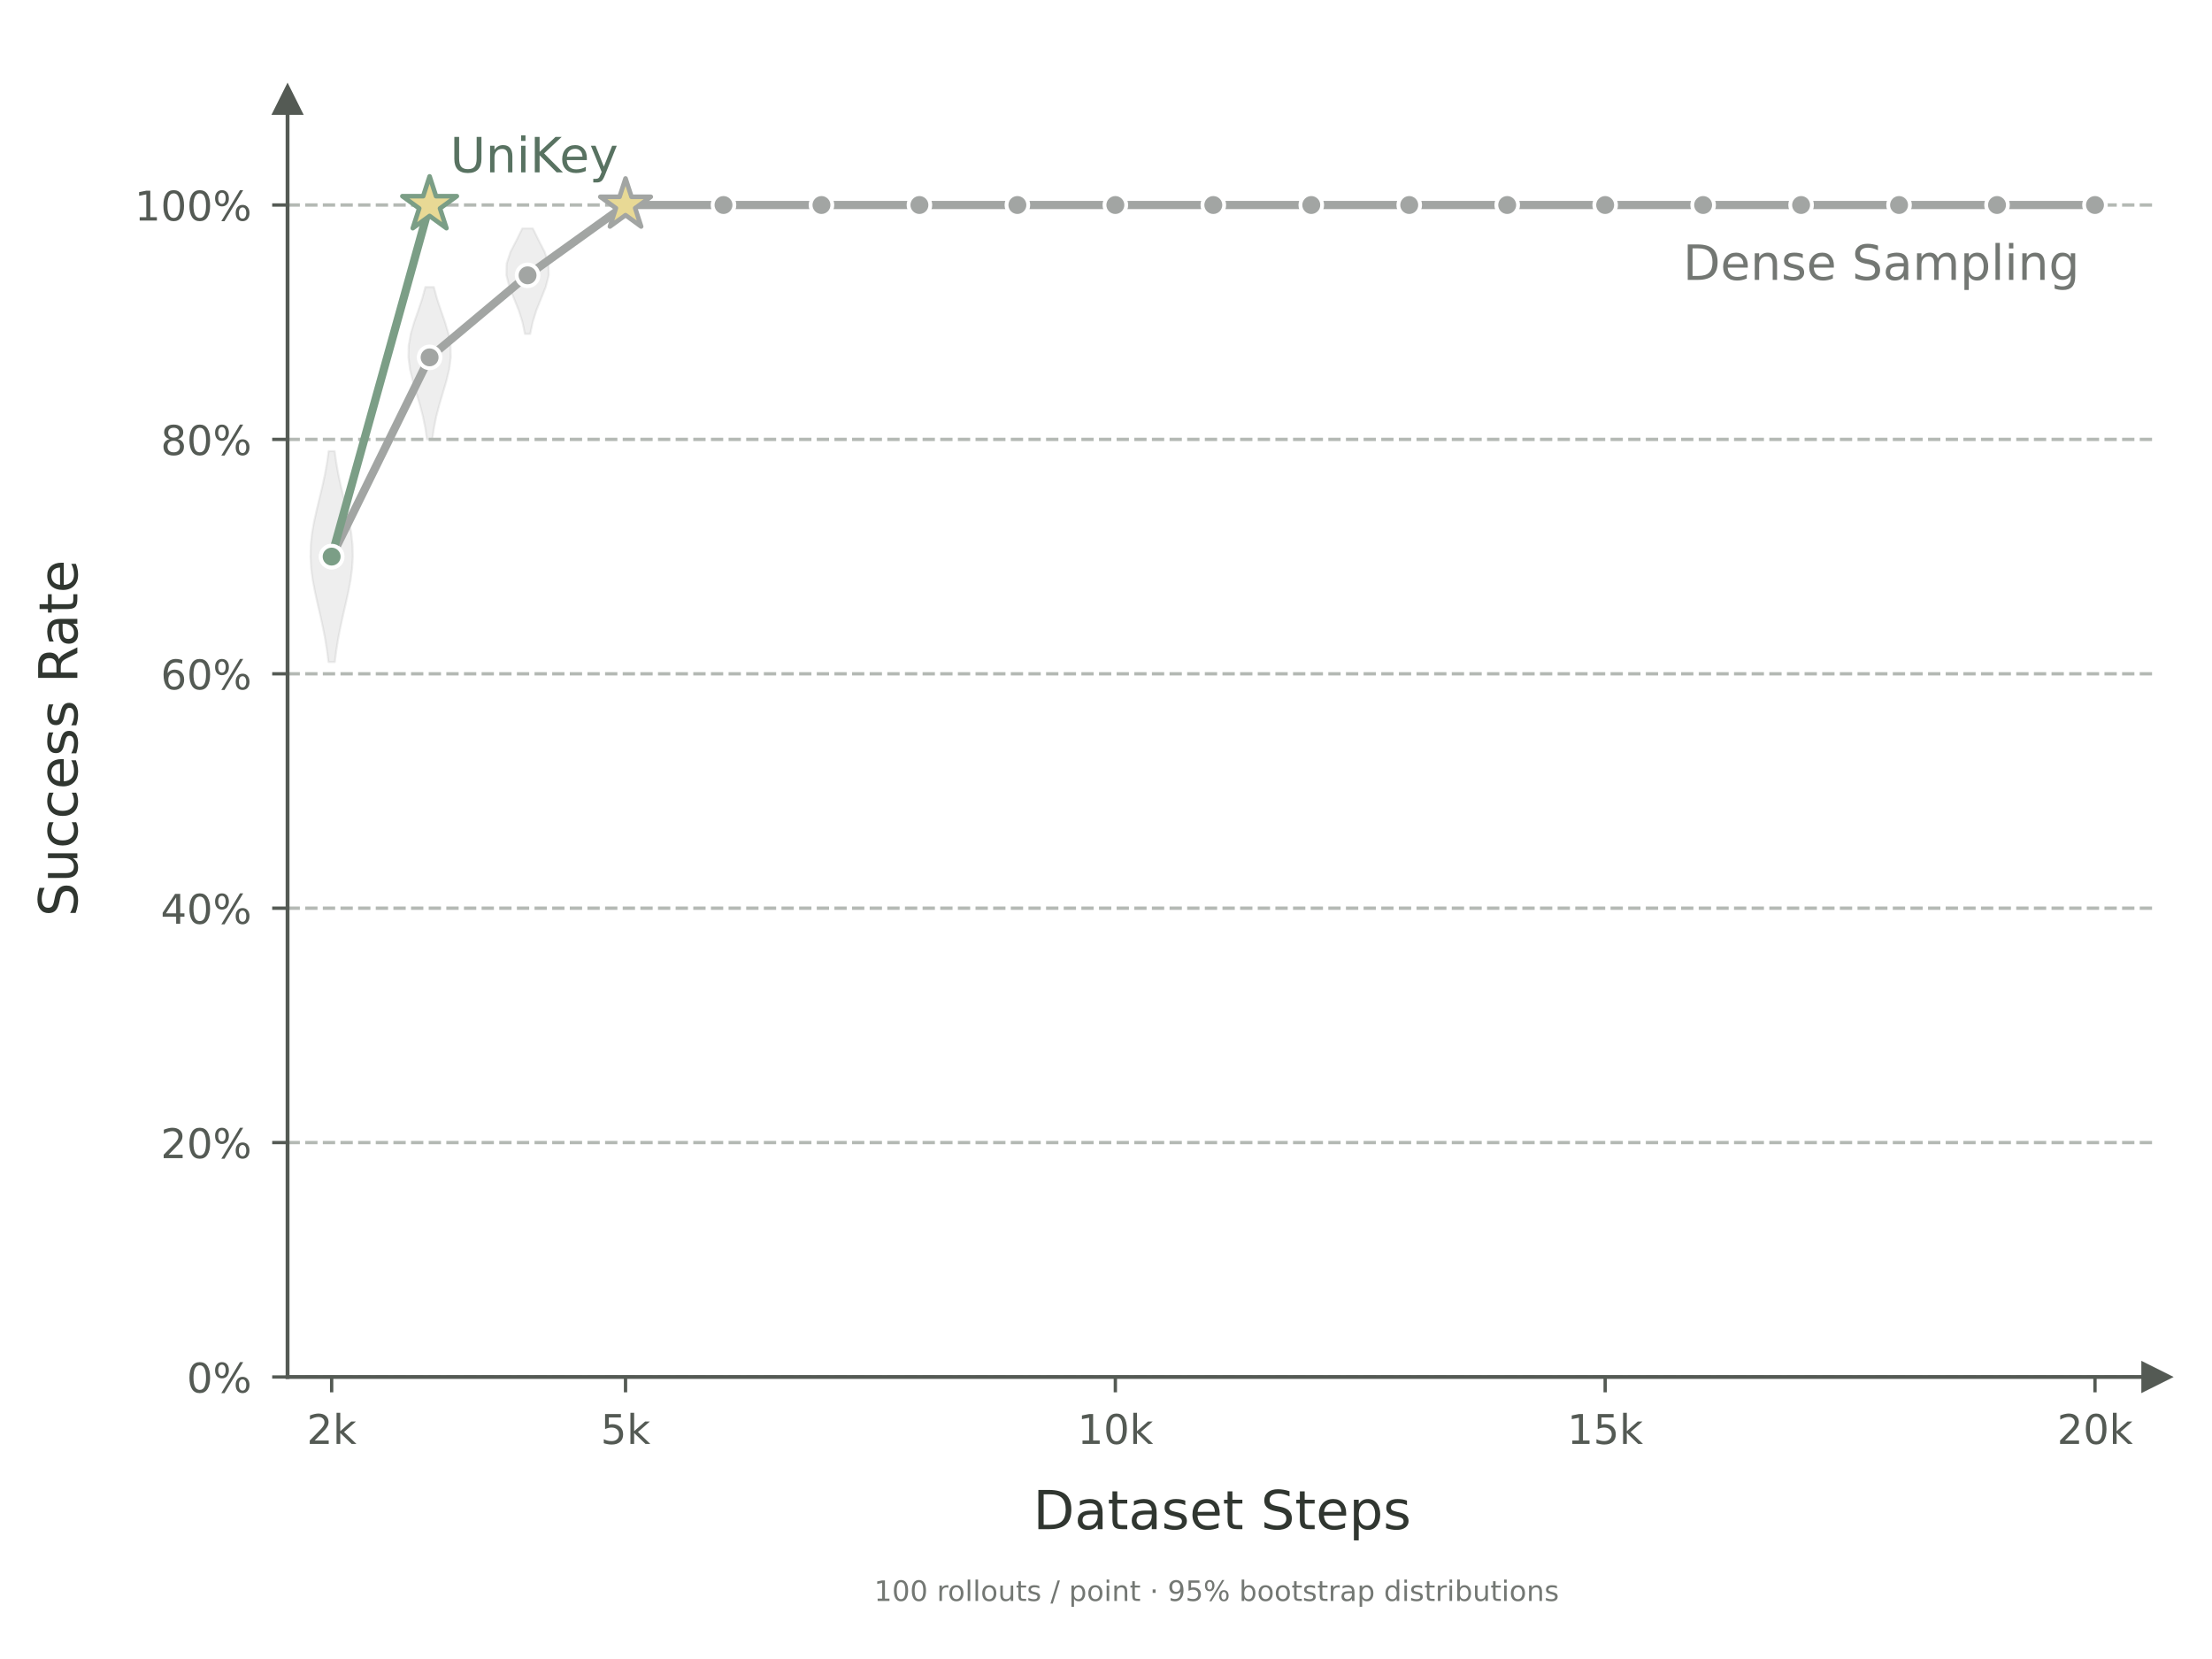
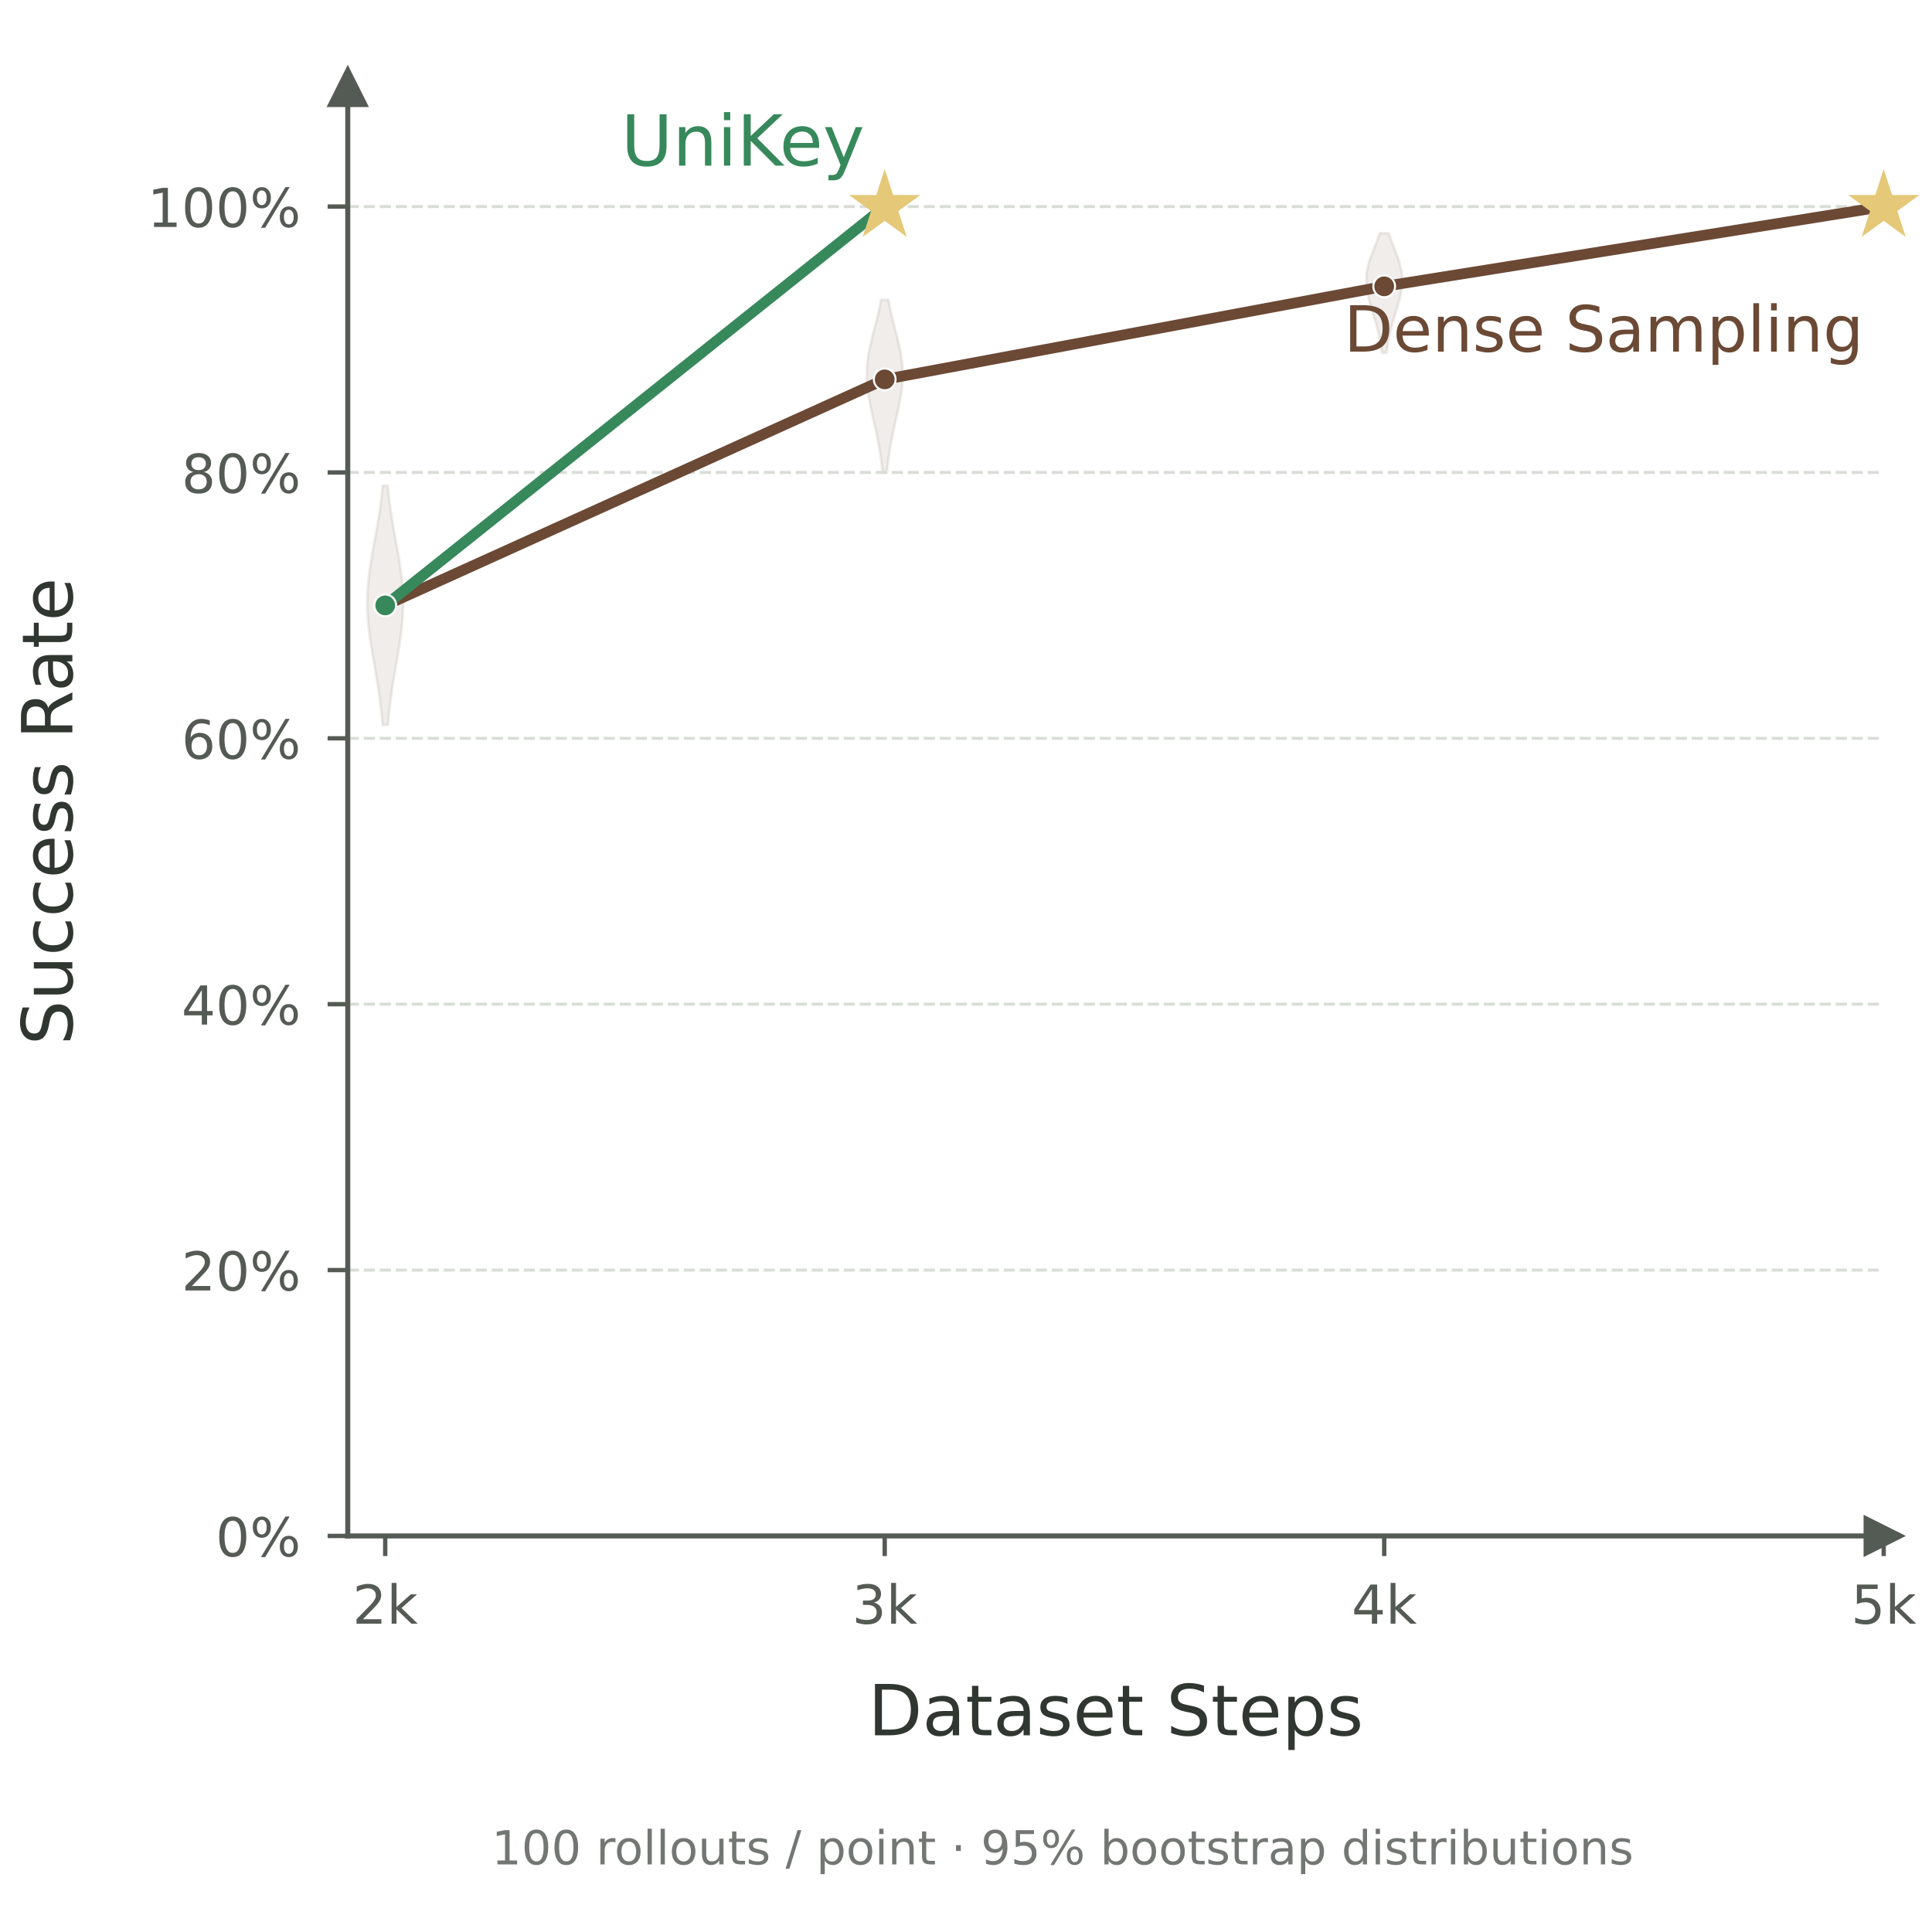
- <svg xmlns="http://www.w3.org/2000/svg" xmlns:xlink="http://www.w3.org/1999/xlink" width="864pt" height="648pt" viewBox="0 0 864 648" version="1.1">
+ <svg xmlns="http://www.w3.org/2000/svg" xmlns:xlink="http://www.w3.org/1999/xlink" width="576pt" height="576pt" viewBox="0 0 576 576" version="1.1">
  <defs>
    <style type="text/css">*{stroke-linejoin: round; stroke-linecap: butt}</style>
  </defs>
  <g id="figure_1">
    <g id="patch_1">
-       <path d="M 0 648 L 864 648 L 864 0 L 0 0 z " style="fill: #ffffff" />
+       <path d="M 0 576 L 576 576 L 576 0 L 0 0 z " style="fill: #ffffff" />
    </g>
    <g id="axes_1">
      <g id="patch_2">
-         <path d="M 112.32 537.84 L 842.4 537.84 L 842.4 38.88 L 112.32 38.88 z " style="fill: #ffffff" />
+         <path d="M 103.68 457.92 L 561.6 457.92 L 561.6 25.92 L 103.68 25.92 z " style="fill: #ffffff" />
      </g>
      <g id="PolyCollection_1">
        <defs>
-           <path id="m8a6a3e41af" d="M 129.539 -389.394 L 129.539 -389.394 L 128.302 -389.394 L 127.723 -393.972 L 126.983 -398.55 L 126.091 -403.127 L 125.084 -407.705 L 124.026 -412.283 L 123.011 -416.86 L 122.147 -421.438 L 121.54 -426.015 L 121.274 -430.593 L 121.39 -435.171 L 121.881 -439.748 L 122.685 -444.326 L 123.704 -448.903 L 124.819 -453.481 L 125.916 -458.059 L 126.904 -462.636 L 127.726 -467.214 L 128.361 -471.792 L 129.539 -471.792 L 129.539 -471.792 L 129.539 -471.792 L 130.717 -471.792 L 131.352 -467.214 L 132.174 -462.636 L 133.162 -458.059 L 134.259 -453.481 L 135.374 -448.903 L 136.393 -444.326 L 137.197 -439.748 L 137.688 -435.171 L 137.804 -430.593 L 137.537 -426.015 L 136.93 -421.438 L 136.066 -416.86 L 135.052 -412.283 L 133.994 -407.705 L 132.986 -403.127 L 132.095 -398.55 L 131.355 -393.972 L 130.776 -389.394 L 129.539 -389.394 z " style="stroke: #a2a5a3; stroke-opacity: 0.18; stroke-width: 0.8" />
-         </defs>
-         <g clip-path="url(#pa474a88e09)">
-           <use xlink:href="#m8a6a3e41af" x="0" y="648" style="fill: #a2a5a3; fill-opacity: 0.18; stroke: #a2a5a3; stroke-opacity: 0.18; stroke-width: 0.8" />
+           <path id="mf8cc47321a" d="M 114.849 -359.841 L 114.849 -359.841 L 114.046 -359.841 L 113.671 -363.805 L 113.191 -367.768 L 112.613 -371.731 L 111.959 -375.695 L 111.273 -379.658 L 110.615 -383.621 L 110.054 -387.585 L 109.661 -391.548 L 109.488 -395.511 L 109.563 -399.474 L 109.881 -403.438 L 110.403 -407.401 L 111.064 -411.364 L 111.787 -415.328 L 112.499 -419.291 L 113.14 -423.254 L 113.673 -427.218 L 114.085 -431.181 L 114.849 -431.181 L 114.849 -431.181 L 114.849 -431.181 L 115.613 -431.181 L 116.025 -427.218 L 116.558 -423.254 L 117.199 -419.291 L 117.91 -415.328 L 118.634 -411.364 L 119.294 -407.401 L 119.816 -403.438 L 120.134 -399.474 L 120.21 -395.511 L 120.037 -391.548 L 119.643 -387.585 L 119.083 -383.621 L 118.425 -379.658 L 117.739 -375.695 L 117.085 -371.731 L 116.506 -367.768 L 116.027 -363.805 L 115.651 -359.841 L 114.849 -359.841 z " style="stroke: #6b4935; stroke-opacity: 0.1; stroke-width: 0.8" />
+         </defs>
+         <g clip-path="url(#p6265ea78ed)">
+           <use xlink:href="#mf8cc47321a" x="0" y="576" style="fill: #6b4935; fill-opacity: 0.1; stroke: #6b4935; stroke-opacity: 0.1; stroke-width: 0.8" />
        </g>
      </g>
      <g id="PolyCollection_2">
        <defs>
-           <path id="m343f2cd532" d="M 167.803 -476.369 L 167.803 -476.369 L 166.767 -476.369 L 166.091 -480.947 L 165.148 -485.524 L 163.949 -490.102 L 162.584 -494.68 L 161.228 -499.257 L 160.128 -503.835 L 159.538 -508.412 L 159.632 -512.99 L 160.43 -517.568 L 161.772 -522.145 L 163.368 -526.723 L 164.899 -531.301 L 166.131 -535.878 L 167.803 -535.878 L 167.803 -535.878 L 167.803 -535.878 L 169.475 -535.878 L 170.707 -531.301 L 172.238 -526.723 L 173.834 -522.145 L 175.176 -517.568 L 175.974 -512.99 L 176.068 -508.412 L 175.478 -503.835 L 174.378 -499.257 L 173.022 -494.68 L 171.657 -490.102 L 170.458 -485.524 L 169.515 -480.947 L 168.839 -476.369 L 167.803 -476.369 z " style="stroke: #a2a5a3; stroke-opacity: 0.18; stroke-width: 0.8" />
-         </defs>
-         <g clip-path="url(#pa474a88e09)">
-           <use xlink:href="#m343f2cd532" x="0" y="648" style="fill: #a2a5a3; fill-opacity: 0.18; stroke: #a2a5a3; stroke-opacity: 0.18; stroke-width: 0.8" />
+           <path id="m4523f6bb7d" d="M 263.766 -435.144 L 263.766 -435.144 L 263.094 -435.144 L 262.655 -439.108 L 262.044 -443.071 L 261.266 -447.034 L 260.38 -450.997 L 259.501 -454.961 L 258.788 -458.924 L 258.405 -462.887 L 258.466 -466.851 L 258.983 -470.814 L 259.854 -474.777 L 260.889 -478.741 L 261.882 -482.704 L 262.682 -486.667 L 263.766 -486.667 L 263.766 -486.667 L 263.766 -486.667 L 264.85 -486.667 L 265.649 -482.704 L 266.643 -478.741 L 267.678 -474.777 L 268.548 -470.814 L 269.066 -466.851 L 269.127 -462.887 L 268.744 -458.924 L 268.031 -454.961 L 267.151 -450.997 L 266.265 -447.034 L 265.488 -443.071 L 264.877 -439.108 L 264.438 -435.144 L 263.766 -435.144 z " style="stroke: #6b4935; stroke-opacity: 0.1; stroke-width: 0.8" />
+         </defs>
+         <g clip-path="url(#p6265ea78ed)">
+           <use xlink:href="#m4523f6bb7d" x="0" y="576" style="fill: #6b4935; fill-opacity: 0.1; stroke: #6b4935; stroke-opacity: 0.1; stroke-width: 0.8" />
        </g>
      </g>
      <g id="PolyCollection_3">
        <defs>
-           <path id="m1eb7750d0b" d="M 206.067 -517.568 L 206.067 -517.568 L 205.027 -517.568 L 204.075 -522.145 L 202.637 -526.723 L 200.81 -531.301 L 198.983 -535.878 L 197.802 -540.456 L 197.889 -545.033 L 199.394 -549.611 L 201.756 -554.189 L 204 -558.766 L 206.067 -558.766 L 206.067 -558.766 L 206.067 -558.766 L 208.135 -558.766 L 210.378 -554.189 L 212.74 -549.611 L 214.245 -545.033 L 214.332 -540.456 L 213.152 -535.878 L 211.324 -531.301 L 209.497 -526.723 L 208.059 -522.145 L 207.108 -517.568 L 206.067 -517.568 z " style="stroke: #a2a5a3; stroke-opacity: 0.18; stroke-width: 0.8" />
-         </defs>
-         <g clip-path="url(#pa474a88e09)">
-           <use xlink:href="#m1eb7750d0b" x="0" y="648" style="fill: #a2a5a3; fill-opacity: 0.18; stroke: #a2a5a3; stroke-opacity: 0.18; stroke-width: 0.8" />
+           <path id="m014cc8b35a" d="M 412.683 -470.814 L 412.683 -470.814 L 412.008 -470.814 L 411.391 -474.777 L 410.458 -478.741 L 409.273 -482.704 L 408.088 -486.667 L 407.322 -490.63 L 407.378 -494.594 L 408.355 -498.557 L 409.887 -502.52 L 411.342 -506.484 L 412.683 -506.484 L 412.683 -506.484 L 412.683 -506.484 L 414.024 -506.484 L 415.479 -502.52 L 417.011 -498.557 L 417.988 -494.594 L 418.044 -490.63 L 417.278 -486.667 L 416.093 -482.704 L 414.908 -478.741 L 413.975 -474.777 L 413.358 -470.814 L 412.683 -470.814 z " style="stroke: #6b4935; stroke-opacity: 0.1; stroke-width: 0.8" />
+         </defs>
+         <g clip-path="url(#p6265ea78ed)">
+           <use xlink:href="#m014cc8b35a" x="0" y="576" style="fill: #6b4935; fill-opacity: 0.1; stroke: #6b4935; stroke-opacity: 0.1; stroke-width: 0.8" />
        </g>
      </g>
      <g id="matplotlib.axis_1">
        <g id="xtick_1">
          <g id="line2d_1">
            <defs>
              <path id="mbfc8d99854" d="M 0 0 L 0 6 " style="stroke: #545a54; stroke-width: 1.3" />
            </defs>
            <g>
-               <use xlink:href="#mbfc8d99854" x="129.539" y="537.84" style="fill: #545a54; stroke: #545a54; stroke-width: 1.3" />
+               <use xlink:href="#mbfc8d99854" x="114.849" y="457.92" style="fill: #545a54; stroke: #545a54; stroke-width: 1.3" />
            </g>
          </g>
          <g id="text_1">
-             <text style="fill: #545a54; font: 16px 'DejaVu Sans'; text-anchor: middle" x="129.539" y="563.997" transform="rotate(-0, 129.5389, 563.9975)">2k</text>
+             <text style="fill: #545a54; font: 16px 'DejaVu Sans'; text-anchor: middle" x="114.849" y="484.077" transform="rotate(-0, 114.8488, 484.0775)">2k</text>
          </g>
        </g>
        <g id="xtick_2">
          <g id="line2d_2">
            <g>
-               <use xlink:href="#mbfc8d99854" x="244.331" y="537.84" style="fill: #545a54; stroke: #545a54; stroke-width: 1.3" />
+               <use xlink:href="#mbfc8d99854" x="263.766" y="457.92" style="fill: #545a54; stroke: #545a54; stroke-width: 1.3" />
            </g>
          </g>
          <g id="text_2">
-             <text style="fill: #545a54; font: 16px 'DejaVu Sans'; text-anchor: middle" x="244.331" y="563.997" transform="rotate(-0, 244.3313, 563.9975)">5k</text>
+             <text style="fill: #545a54; font: 16px 'DejaVu Sans'; text-anchor: middle" x="263.766" y="484.077" transform="rotate(-0, 263.7659, 484.0775)">3k</text>
          </g>
        </g>
        <g id="xtick_3">
          <g id="line2d_3">
            <g>
-               <use xlink:href="#mbfc8d99854" x="435.652" y="537.84" style="fill: #545a54; stroke: #545a54; stroke-width: 1.3" />
+               <use xlink:href="#mbfc8d99854" x="412.683" y="457.92" style="fill: #545a54; stroke: #545a54; stroke-width: 1.3" />
            </g>
          </g>
          <g id="text_3">
-             <text style="fill: #545a54; font: 16px 'DejaVu Sans'; text-anchor: middle" x="435.652" y="563.997" transform="rotate(-0, 435.6521, 563.9975)">10k</text>
+             <text style="fill: #545a54; font: 16px 'DejaVu Sans'; text-anchor: middle" x="412.683" y="484.077" transform="rotate(-0, 412.6829, 484.0775)">4k</text>
          </g>
        </g>
        <g id="xtick_4">
          <g id="line2d_4">
            <g>
-               <use xlink:href="#mbfc8d99854" x="626.973" y="537.84" style="fill: #545a54; stroke: #545a54; stroke-width: 1.3" />
+               <use xlink:href="#mbfc8d99854" x="561.6" y="457.92" style="fill: #545a54; stroke: #545a54; stroke-width: 1.3" />
            </g>
          </g>
          <g id="text_4">
-             <text style="fill: #545a54; font: 16px 'DejaVu Sans'; text-anchor: middle" x="626.973" y="563.997" transform="rotate(-0, 626.9728, 563.9975)">15k</text>
-           </g>
-         </g>
-         <g id="xtick_5">
-           <g id="line2d_5">
-             <g>
-               <use xlink:href="#mbfc8d99854" x="818.294" y="537.84" style="fill: #545a54; stroke: #545a54; stroke-width: 1.3" />
-             </g>
-           </g>
-           <g id="text_5">
-             <text style="fill: #545a54; font: 16px 'DejaVu Sans'; text-anchor: middle" x="818.294" y="563.997" transform="rotate(-0, 818.2936, 563.9975)">20k</text>
-           </g>
-         </g>
-         <g id="text_6">
-           <text style="fill: #303630; font: 21px 'DejaVu Sans'; text-anchor: middle" x="477.36" y="597.282" transform="rotate(-0, 477.36, 597.2817)">Dataset Steps</text>
+             <text style="fill: #545a54; font: 16px 'DejaVu Sans'; text-anchor: middle" x="561.6" y="484.077" transform="rotate(-0, 561.6, 484.0775)">5k</text>
+           </g>
+         </g>
+         <g id="text_5">
+           <text style="fill: #303630; font: 21px 'DejaVu Sans'; text-anchor: middle" x="332.64" y="517.362" transform="rotate(-0, 332.64, 517.3617)">Dataset Steps</text>
        </g>
      </g>
      <g id="matplotlib.axis_2">
        <g id="ytick_1">
+           <g id="line2d_5">
+             <path d="M 103.68 457.92 L 561.6 457.92 " clip-path="url(#p6265ea78ed)" style="fill: none; stroke-dasharray: 3.33,1.44; stroke-dashoffset: 0; stroke: #d9ddd7; stroke-width: 0.9" />
+           </g>
          <g id="line2d_6">
-             <path d="M 112.32 537.84 L 842.4 537.84 " clip-path="url(#pa474a88e09)" style="fill: none; stroke-dasharray: 4.81,2.08; stroke-dashoffset: 0; stroke: #b4b9b4; stroke-width: 1.3" />
-           </g>
-           <g id="line2d_7">
            <defs>
              <path id="m27e48531d1" d="M 0 0 L -6 0 " style="stroke: #545a54; stroke-width: 1.3" />
            </defs>
            <g>
-               <use xlink:href="#m27e48531d1" x="112.32" y="537.84" style="fill: #545a54; stroke: #545a54; stroke-width: 1.3" />
+               <use xlink:href="#m27e48531d1" x="103.68" y="457.92" style="fill: #545a54; stroke: #545a54; stroke-width: 1.3" />
+             </g>
+           </g>
+           <g id="text_6">
+             <text style="fill: #545a54; font: 16px 'DejaVu Sans'; text-anchor: end" x="89.68" y="463.999" transform="rotate(-0, 89.68, 463.9987)">0%</text>
+           </g>
+         </g>
+         <g id="ytick_2">
+           <g id="line2d_7">
+             <path d="M 103.68 378.654 L 561.6 378.654 " clip-path="url(#p6265ea78ed)" style="fill: none; stroke-dasharray: 3.33,1.44; stroke-dashoffset: 0; stroke: #d9ddd7; stroke-width: 0.9" />
+           </g>
+           <g id="line2d_8">
+             <g>
+               <use xlink:href="#m27e48531d1" x="103.68" y="378.654" style="fill: #545a54; stroke: #545a54; stroke-width: 1.3" />
            </g>
          </g>
          <g id="text_7">
-             <text style="fill: #545a54; font: 16px 'DejaVu Sans'; text-anchor: end" x="98.32" y="543.919" transform="rotate(-0, 98.32, 543.9188)">0%</text>
-           </g>
-         </g>
-         <g id="ytick_2">
-           <g id="line2d_8">
-             <path d="M 112.32 446.288 L 842.4 446.288 " clip-path="url(#pa474a88e09)" style="fill: none; stroke-dasharray: 4.81,2.08; stroke-dashoffset: 0; stroke: #b4b9b4; stroke-width: 1.3" />
-           </g>
+             <text style="fill: #545a54; font: 16px 'DejaVu Sans'; text-anchor: end" x="89.68" y="384.733" transform="rotate(-0, 89.68, 384.7327)">20%</text>
+           </g>
+         </g>
+         <g id="ytick_3">
          <g id="line2d_9">
-             <g>
-               <use xlink:href="#m27e48531d1" x="112.32" y="446.288" style="fill: #545a54; stroke: #545a54; stroke-width: 1.3" />
+             <path d="M 103.68 299.388 L 561.6 299.388 " clip-path="url(#p6265ea78ed)" style="fill: none; stroke-dasharray: 3.33,1.44; stroke-dashoffset: 0; stroke: #d9ddd7; stroke-width: 0.9" />
+           </g>
+           <g id="line2d_10">
+             <g>
+               <use xlink:href="#m27e48531d1" x="103.68" y="299.388" style="fill: #545a54; stroke: #545a54; stroke-width: 1.3" />
            </g>
          </g>
          <g id="text_8">
-             <text style="fill: #545a54; font: 16px 'DejaVu Sans'; text-anchor: end" x="98.32" y="452.366" transform="rotate(-0, 98.32, 452.3665)">20%</text>
-           </g>
-         </g>
-         <g id="ytick_3">
-           <g id="line2d_10">
-             <path d="M 112.32 354.735 L 842.4 354.735 " clip-path="url(#pa474a88e09)" style="fill: none; stroke-dasharray: 4.81,2.08; stroke-dashoffset: 0; stroke: #b4b9b4; stroke-width: 1.3" />
-           </g>
+             <text style="fill: #545a54; font: 16px 'DejaVu Sans'; text-anchor: end" x="89.68" y="305.467" transform="rotate(-0, 89.68, 305.4666)">40%</text>
+           </g>
+         </g>
+         <g id="ytick_4">
          <g id="line2d_11">
-             <g>
-               <use xlink:href="#m27e48531d1" x="112.32" y="354.735" style="fill: #545a54; stroke: #545a54; stroke-width: 1.3" />
+             <path d="M 103.68 220.122 L 561.6 220.122 " clip-path="url(#p6265ea78ed)" style="fill: none; stroke-dasharray: 3.33,1.44; stroke-dashoffset: 0; stroke: #d9ddd7; stroke-width: 0.9" />
+           </g>
+           <g id="line2d_12">
+             <g>
+               <use xlink:href="#m27e48531d1" x="103.68" y="220.122" style="fill: #545a54; stroke: #545a54; stroke-width: 1.3" />
            </g>
          </g>
          <g id="text_9">
-             <text style="fill: #545a54; font: 16px 'DejaVu Sans'; text-anchor: end" x="98.32" y="360.814" transform="rotate(-0, 98.32, 360.8142)">40%</text>
-           </g>
-         </g>
-         <g id="ytick_4">
-           <g id="line2d_12">
-             <path d="M 112.32 263.183 L 842.4 263.183 " clip-path="url(#pa474a88e09)" style="fill: none; stroke-dasharray: 4.81,2.08; stroke-dashoffset: 0; stroke: #b4b9b4; stroke-width: 1.3" />
-           </g>
+             <text style="fill: #545a54; font: 16px 'DejaVu Sans'; text-anchor: end" x="89.68" y="226.201" transform="rotate(-0, 89.68, 226.2006)">60%</text>
+           </g>
+         </g>
+         <g id="ytick_5">
          <g id="line2d_13">
-             <g>
-               <use xlink:href="#m27e48531d1" x="112.32" y="263.183" style="fill: #545a54; stroke: #545a54; stroke-width: 1.3" />
+             <path d="M 103.68 140.856 L 561.6 140.856 " clip-path="url(#p6265ea78ed)" style="fill: none; stroke-dasharray: 3.33,1.44; stroke-dashoffset: 0; stroke: #d9ddd7; stroke-width: 0.9" />
+           </g>
+           <g id="line2d_14">
+             <g>
+               <use xlink:href="#m27e48531d1" x="103.68" y="140.856" style="fill: #545a54; stroke: #545a54; stroke-width: 1.3" />
            </g>
          </g>
          <g id="text_10">
-             <text style="fill: #545a54; font: 16px 'DejaVu Sans'; text-anchor: end" x="98.32" y="269.262" transform="rotate(-0, 98.32, 269.2619)">60%</text>
-           </g>
-         </g>
-         <g id="ytick_5">
-           <g id="line2d_14">
-             <path d="M 112.32 171.631 L 842.4 171.631 " clip-path="url(#pa474a88e09)" style="fill: none; stroke-dasharray: 4.81,2.08; stroke-dashoffset: 0; stroke: #b4b9b4; stroke-width: 1.3" />
-           </g>
+             <text style="fill: #545a54; font: 16px 'DejaVu Sans'; text-anchor: end" x="89.68" y="146.935" transform="rotate(-0, 89.68, 146.9345)">80%</text>
+           </g>
+         </g>
+         <g id="ytick_6">
          <g id="line2d_15">
-             <g>
-               <use xlink:href="#m27e48531d1" x="112.32" y="171.631" style="fill: #545a54; stroke: #545a54; stroke-width: 1.3" />
+             <path d="M 103.68 61.59 L 561.6 61.59 " clip-path="url(#p6265ea78ed)" style="fill: none; stroke-dasharray: 3.33,1.44; stroke-dashoffset: 0; stroke: #d9ddd7; stroke-width: 0.9" />
+           </g>
+           <g id="line2d_16">
+             <g>
+               <use xlink:href="#m27e48531d1" x="103.68" y="61.59" style="fill: #545a54; stroke: #545a54; stroke-width: 1.3" />
            </g>
          </g>
          <g id="text_11">
-             <text style="fill: #545a54; font: 16px 'DejaVu Sans'; text-anchor: end" x="98.32" y="177.71" transform="rotate(-0, 98.32, 177.7096)">80%</text>
-           </g>
-         </g>
-         <g id="ytick_6">
-           <g id="line2d_16">
-             <path d="M 112.32 80.079 L 842.4 80.079 " clip-path="url(#pa474a88e09)" style="fill: none; stroke-dasharray: 4.81,2.08; stroke-dashoffset: 0; stroke: #b4b9b4; stroke-width: 1.3" />
-           </g>
-           <g id="line2d_17">
-             <g>
-               <use xlink:href="#m27e48531d1" x="112.32" y="80.079" style="fill: #545a54; stroke: #545a54; stroke-width: 1.3" />
-             </g>
-           </g>
-           <g id="text_12">
-             <text style="fill: #545a54; font: 16px 'DejaVu Sans'; text-anchor: end" x="98.32" y="86.157" transform="rotate(-0, 98.32, 86.15728)">100%</text>
-           </g>
-         </g>
-         <g id="text_13">
-           <text style="fill: #303630; font: 21px 'DejaVu Sans'; text-anchor: middle" x="30.21" y="288.36" transform="rotate(-90, 30.21016, 288.36)">Success Rate</text>
+             <text style="fill: #545a54; font: 16px 'DejaVu Sans'; text-anchor: end" x="89.68" y="67.668" transform="rotate(-0, 89.68, 67.66848)">100%</text>
+           </g>
+         </g>
+         <g id="text_12">
+           <text style="fill: #303630; font: 21px 'DejaVu Sans'; text-anchor: middle" x="21.57" y="241.92" transform="rotate(-90, 21.57016, 241.92)">Success Rate</text>
+         </g>
+       </g>
+       <g id="line2d_17">
+         <path d="M 561.6 457.92 " style="fill: none; stroke: #545a54; stroke-width: 1.5; stroke-linecap: square" />
+         <defs>
+           <path id="m16b8cb8e88" d="M 5.5 0 L -5.5 -5.5 L -5.5 5.5 z " style="stroke: #545a54; stroke-linejoin: miter" />
+         </defs>
+         <g>
+           <use xlink:href="#m16b8cb8e88" x="561.6" y="457.92" style="fill: #545a54; stroke: #545a54; stroke-linejoin: miter" />
        </g>
      </g>
      <g id="line2d_18">
-         <path d="M 842.4 537.84 " style="fill: none; stroke: #545a54; stroke-width: 1.5; stroke-linecap: square" />
-         <defs>
-           <path id="m16b8cb8e88" d="M 5.5 0 L -5.5 -5.5 L -5.5 5.5 z " style="stroke: #545a54; stroke-linejoin: miter" />
+         <path d="M 103.68 25.92 " style="fill: none; stroke: #545a54; stroke-width: 1.5; stroke-linecap: square" />
+         <defs>
+           <path id="mfabf33ae13" d="M 0 -5.5 L -5.5 5.5 L 5.5 5.5 z " style="stroke: #545a54; stroke-linejoin: miter" />
        </defs>
        <g>
-           <use xlink:href="#m16b8cb8e88" x="842.4" y="537.84" style="fill: #545a54; stroke: #545a54; stroke-linejoin: miter" />
-         </g>
+           <use xlink:href="#mfabf33ae13" x="103.68" y="25.92" style="fill: #545a54; stroke: #545a54; stroke-linejoin: miter" />
+         </g>
+       </g>
+       <g id="patch_3">
+         <path d="M 103.68 457.92 L 103.68 25.92 " style="fill: none; stroke: #545a54; stroke-width: 1.5; stroke-linejoin: miter; stroke-linecap: square" />
+       </g>
+       <g id="patch_4">
+         <path d="M 103.68 457.92 L 561.6 457.92 " style="fill: none; stroke: #545a54; stroke-width: 1.5; stroke-linejoin: miter; stroke-linecap: square" />
      </g>
      <g id="line2d_19">
-         <path d="M 112.32 38.88 " style="fill: none; stroke: #545a54; stroke-width: 1.5; stroke-linecap: square" />
-         <defs>
-           <path id="mfabf33ae13" d="M 0 -5.5 L -5.5 5.5 L 5.5 5.5 z " style="stroke: #545a54; stroke-linejoin: miter" />
-         </defs>
-         <g>
-           <use xlink:href="#mfabf33ae13" x="112.32" y="38.88" style="fill: #545a54; stroke: #545a54; stroke-linejoin: miter" />
-         </g>
-       </g>
-       <g id="patch_3">
-         <path d="M 112.32 537.84 L 112.32 38.88 " style="fill: none; stroke: #545a54; stroke-width: 1.5; stroke-linejoin: miter; stroke-linecap: square" />
-       </g>
-       <g id="patch_4">
-         <path d="M 112.32 537.84 L 842.4 537.84 " style="fill: none; stroke: #545a54; stroke-width: 1.5; stroke-linejoin: miter; stroke-linecap: square" />
+         <path d="M 114.849 180.489 L 263.766 113.113 L 412.683 85.37 L 561.6 61.59 " clip-path="url(#p6265ea78ed)" style="fill: none; stroke: #6b4935; stroke-width: 3.2; stroke-linecap: square" />
+         <defs>
+           <path id="ma4918f034e" d="M 0 3.25 C 0.862 3.25 1.689 2.908 2.298 2.298 C 2.908 1.689 3.25 0.862 3.25 0 C 3.25 -0.862 2.908 -1.689 2.298 -2.298 C 1.689 -2.908 0.862 -3.25 0 -3.25 C -0.862 -3.25 -1.689 -2.908 -2.298 -2.298 C -2.908 -1.689 -3.25 -0.862 -3.25 0 C -3.25 0.862 -2.908 1.689 -2.298 2.298 C -1.689 2.908 -0.862 3.25 0 3.25 z " style="stroke: #ffffff; stroke-width: 0.6" />
+         </defs>
+         <g clip-path="url(#p6265ea78ed)">
+           <use xlink:href="#ma4918f034e" x="114.849" y="180.489" style="fill: #6b4935; stroke: #ffffff; stroke-width: 0.6" />
+           <use xlink:href="#ma4918f034e" x="263.766" y="113.113" style="fill: #6b4935; stroke: #ffffff; stroke-width: 0.6" />
+           <use xlink:href="#ma4918f034e" x="412.683" y="85.37" style="fill: #6b4935; stroke: #ffffff; stroke-width: 0.6" />
+           <use xlink:href="#ma4918f034e" x="561.6" y="61.59" style="fill: #6b4935; stroke: #ffffff; stroke-width: 0.6" />
+         </g>
      </g>
      <g id="line2d_20">
-         <path d="M 129.539 217.407 L 167.803 139.588 L 206.067 107.544 L 244.331 80.079 L 282.595 80.079 L 320.86 80.079 L 359.124 80.079 L 397.388 80.079 L 435.652 80.079 L 473.916 80.079 L 512.18 80.079 L 550.445 80.079 L 588.709 80.079 L 626.973 80.079 L 665.237 80.079 L 703.501 80.079 L 741.765 80.079 L 780.029 80.079 L 818.294 80.079 " clip-path="url(#pa474a88e09)" style="fill: none; stroke: #a2a5a3; stroke-width: 3.2; stroke-linecap: square" />
-         <defs>
-           <path id="m71556a4daa" d="M 0 4.25 C 1.127 4.25 2.208 3.802 3.005 3.005 C 3.802 2.208 4.25 1.127 4.25 0 C 4.25 -1.127 3.802 -2.208 3.005 -3.005 C 2.208 -3.802 1.127 -4.25 0 -4.25 C -1.127 -4.25 -2.208 -3.802 -3.005 -3.005 C -3.802 -2.208 -4.25 -1.127 -4.25 0 C -4.25 1.127 -3.802 2.208 -3.005 3.005 C -2.208 3.802 -1.127 4.25 0 4.25 z " style="stroke: #ffffff; stroke-width: 1.5" />
-         </defs>
-         <g clip-path="url(#pa474a88e09)">
-           <use xlink:href="#m71556a4daa" x="129.539" y="217.407" style="fill: #a2a5a3; stroke: #ffffff; stroke-width: 1.5" />
-           <use xlink:href="#m71556a4daa" x="167.803" y="139.588" style="fill: #a2a5a3; stroke: #ffffff; stroke-width: 1.5" />
-           <use xlink:href="#m71556a4daa" x="206.067" y="107.544" style="fill: #a2a5a3; stroke: #ffffff; stroke-width: 1.5" />
-           <use xlink:href="#m71556a4daa" x="244.331" y="80.079" style="fill: #a2a5a3; stroke: #ffffff; stroke-width: 1.5" />
-           <use xlink:href="#m71556a4daa" x="282.595" y="80.079" style="fill: #a2a5a3; stroke: #ffffff; stroke-width: 1.5" />
-           <use xlink:href="#m71556a4daa" x="320.86" y="80.079" style="fill: #a2a5a3; stroke: #ffffff; stroke-width: 1.5" />
-           <use xlink:href="#m71556a4daa" x="359.124" y="80.079" style="fill: #a2a5a3; stroke: #ffffff; stroke-width: 1.5" />
-           <use xlink:href="#m71556a4daa" x="397.388" y="80.079" style="fill: #a2a5a3; stroke: #ffffff; stroke-width: 1.5" />
-           <use xlink:href="#m71556a4daa" x="435.652" y="80.079" style="fill: #a2a5a3; stroke: #ffffff; stroke-width: 1.5" />
-           <use xlink:href="#m71556a4daa" x="473.916" y="80.079" style="fill: #a2a5a3; stroke: #ffffff; stroke-width: 1.5" />
-           <use xlink:href="#m71556a4daa" x="512.18" y="80.079" style="fill: #a2a5a3; stroke: #ffffff; stroke-width: 1.5" />
-           <use xlink:href="#m71556a4daa" x="550.445" y="80.079" style="fill: #a2a5a3; stroke: #ffffff; stroke-width: 1.5" />
-           <use xlink:href="#m71556a4daa" x="588.709" y="80.079" style="fill: #a2a5a3; stroke: #ffffff; stroke-width: 1.5" />
-           <use xlink:href="#m71556a4daa" x="626.973" y="80.079" style="fill: #a2a5a3; stroke: #ffffff; stroke-width: 1.5" />
-           <use xlink:href="#m71556a4daa" x="665.237" y="80.079" style="fill: #a2a5a3; stroke: #ffffff; stroke-width: 1.5" />
-           <use xlink:href="#m71556a4daa" x="703.501" y="80.079" style="fill: #a2a5a3; stroke: #ffffff; stroke-width: 1.5" />
-           <use xlink:href="#m71556a4daa" x="741.765" y="80.079" style="fill: #a2a5a3; stroke: #ffffff; stroke-width: 1.5" />
-           <use xlink:href="#m71556a4daa" x="780.029" y="80.079" style="fill: #a2a5a3; stroke: #ffffff; stroke-width: 1.5" />
-           <use xlink:href="#m71556a4daa" x="818.294" y="80.079" style="fill: #a2a5a3; stroke: #ffffff; stroke-width: 1.5" />
-         </g>
-       </g>
-       <g id="line2d_21">
-         <path d="M 129.539 217.407 L 167.803 80.079 " clip-path="url(#pa474a88e09)" style="fill: none; stroke: #7b9e86; stroke-width: 3.2; stroke-linecap: square" />
-         <defs>
-           <path id="m9ed2d6303a" d="M 0 4.25 C 1.127 4.25 2.208 3.802 3.005 3.005 C 3.802 2.208 4.25 1.127 4.25 0 C 4.25 -1.127 3.802 -2.208 3.005 -3.005 C 2.208 -3.802 1.127 -4.25 0 -4.25 C -1.127 -4.25 -2.208 -3.802 -3.005 -3.005 C -3.802 -2.208 -4.25 -1.127 -4.25 0 C -4.25 1.127 -3.802 2.208 -3.005 3.005 C -2.208 3.802 -1.127 4.25 0 4.25 z " style="stroke: #ffffff; stroke-width: 1.5" />
-         </defs>
-         <g clip-path="url(#pa474a88e09)">
-           <use xlink:href="#m9ed2d6303a" x="129.539" y="217.407" style="fill: #7b9e86; stroke: #ffffff; stroke-width: 1.5" />
-           <use xlink:href="#m9ed2d6303a" x="167.803" y="80.079" style="fill: #7b9e86; stroke: #ffffff; stroke-width: 1.5" />
+         <path d="M 114.849 180.489 L 263.766 61.59 " clip-path="url(#p6265ea78ed)" style="fill: none; stroke: #37895b; stroke-width: 3.2; stroke-linecap: square" />
+         <defs>
+           <path id="m5119659f01" d="M 0 3.25 C 0.862 3.25 1.689 2.908 2.298 2.298 C 2.908 1.689 3.25 0.862 3.25 0 C 3.25 -0.862 2.908 -1.689 2.298 -2.298 C 1.689 -2.908 0.862 -3.25 0 -3.25 C -0.862 -3.25 -1.689 -2.908 -2.298 -2.298 C -2.908 -1.689 -3.25 -0.862 -3.25 0 C -3.25 0.862 -2.908 1.689 -2.298 2.298 C -1.689 2.908 -0.862 3.25 0 3.25 z " style="stroke: #ffffff; stroke-width: 0.6" />
+         </defs>
+         <g clip-path="url(#p6265ea78ed)">
+           <use xlink:href="#m5119659f01" x="114.849" y="180.489" style="fill: #37895b; stroke: #ffffff; stroke-width: 0.6" />
+           <use xlink:href="#m5119659f01" x="263.766" y="61.59" style="fill: #37895b; stroke: #ffffff; stroke-width: 0.6" />
        </g>
      </g>
      <g id="PathCollection_1">
-         <defs>
-           <path id="m00e81f99f8" d="M 0 -10.368 L -2.328 -3.204 L -9.861 -3.204 L -3.766 1.224 L -6.094 8.388 L -0 3.96 L 6.094 8.388 L 3.766 1.224 L 9.861 -3.204 L 2.328 -3.204 z " style="stroke: #a2a5a3; stroke-width: 1.8" />
-         </defs>
-         <g clip-path="url(#pa474a88e09)">
-           <use xlink:href="#m00e81f99f8" x="244.331" y="80.079" style="fill: #e8d995; stroke: #a2a5a3; stroke-width: 1.8" />
-         </g>
+         <path d="M 263.766 50.409 L 261.256 58.135 L 253.133 58.135 L 259.704 62.909 L 257.194 70.635 L 263.766 65.86 L 270.337 70.635 L 267.827 62.909 L 274.399 58.135 L 266.276 58.135 z " style="fill: #e5c878" />
      </g>
      <g id="PathCollection_2">
-         <defs>
-           <path id="m903c8951db" d="M 0 -11.18 L -2.51 -3.455 L -10.633 -3.455 L -4.061 1.32 L -6.572 9.045 L -0 4.271 L 6.572 9.045 L 4.061 1.32 L 10.633 -3.455 L 2.51 -3.455 z " style="stroke: #7b9e86; stroke-width: 1.8" />
-         </defs>
-         <g clip-path="url(#pa474a88e09)">
-           <use xlink:href="#m903c8951db" x="167.803" y="80.079" style="fill: #e8d995; stroke: #7b9e86; stroke-width: 1.8" />
-         </g>
+         <path d="M 561.6 50.409 L 559.09 58.135 L 550.967 58.135 L 557.539 62.909 L 555.028 70.635 L 561.6 65.86 L 568.172 70.635 L 565.661 62.909 L 572.233 58.135 L 564.11 58.135 z " style="fill: #e5c878" />
+       </g>
+       <g id="text_13">
+         <text style="fill: #37895b; font: 21px 'DejaVu Sans'; text-anchor: end" x="257.766" y="49.384" transform="rotate(-0, 257.7659, 49.38441)">UniKey</text>
      </g>
      <g id="text_14">
-         <text style="fill: #587261; font: 19px 'DejaVu Sans'; text-anchor: start" x="175.803" y="67.321" transform="rotate(-0, 175.803, 67.32134)">UniKey</text>
-       </g>
-       <g id="text_15">
-         <text style="fill: #737773; font: 19px 'DejaVu Sans'; text-anchor: end" x="812.294" y="109.321" transform="rotate(-0, 812.2936, 109.3213)">Dense Sampling</text>
+         <text style="fill: #6b4935; font: 19px 'DejaVu Sans'; text-anchor: end" x="555.6" y="104.833" transform="rotate(-0, 555.6, 104.8325)">Dense Sampling</text>
      </g>
    </g>
-     <g id="text_16">
-       <text style="fill: #737773; font: 11px 'DejaVu Sans'; text-anchor: middle" x="475.2" y="625.32" transform="rotate(-0, 475.2, 625.32)">100 rollouts / point · 95% bootstrap distributions</text>
+     <g id="text_15">
+       <text style="fill: #737773; font: 14px 'DejaVu Sans'; text-anchor: middle" x="316.8" y="555.84" transform="rotate(-0, 316.8, 555.84)">100 rollouts / point · 95% bootstrap distributions</text>
    </g>
  </g>
  <defs>
-     <clipPath id="pa474a88e09">
-       <rect x="112.32" y="38.88" width="730.08" height="498.96" />
+     <clipPath id="p6265ea78ed">
+       <rect x="103.68" y="25.92" width="457.92" height="432" />
    </clipPath>
  </defs>
</svg>
